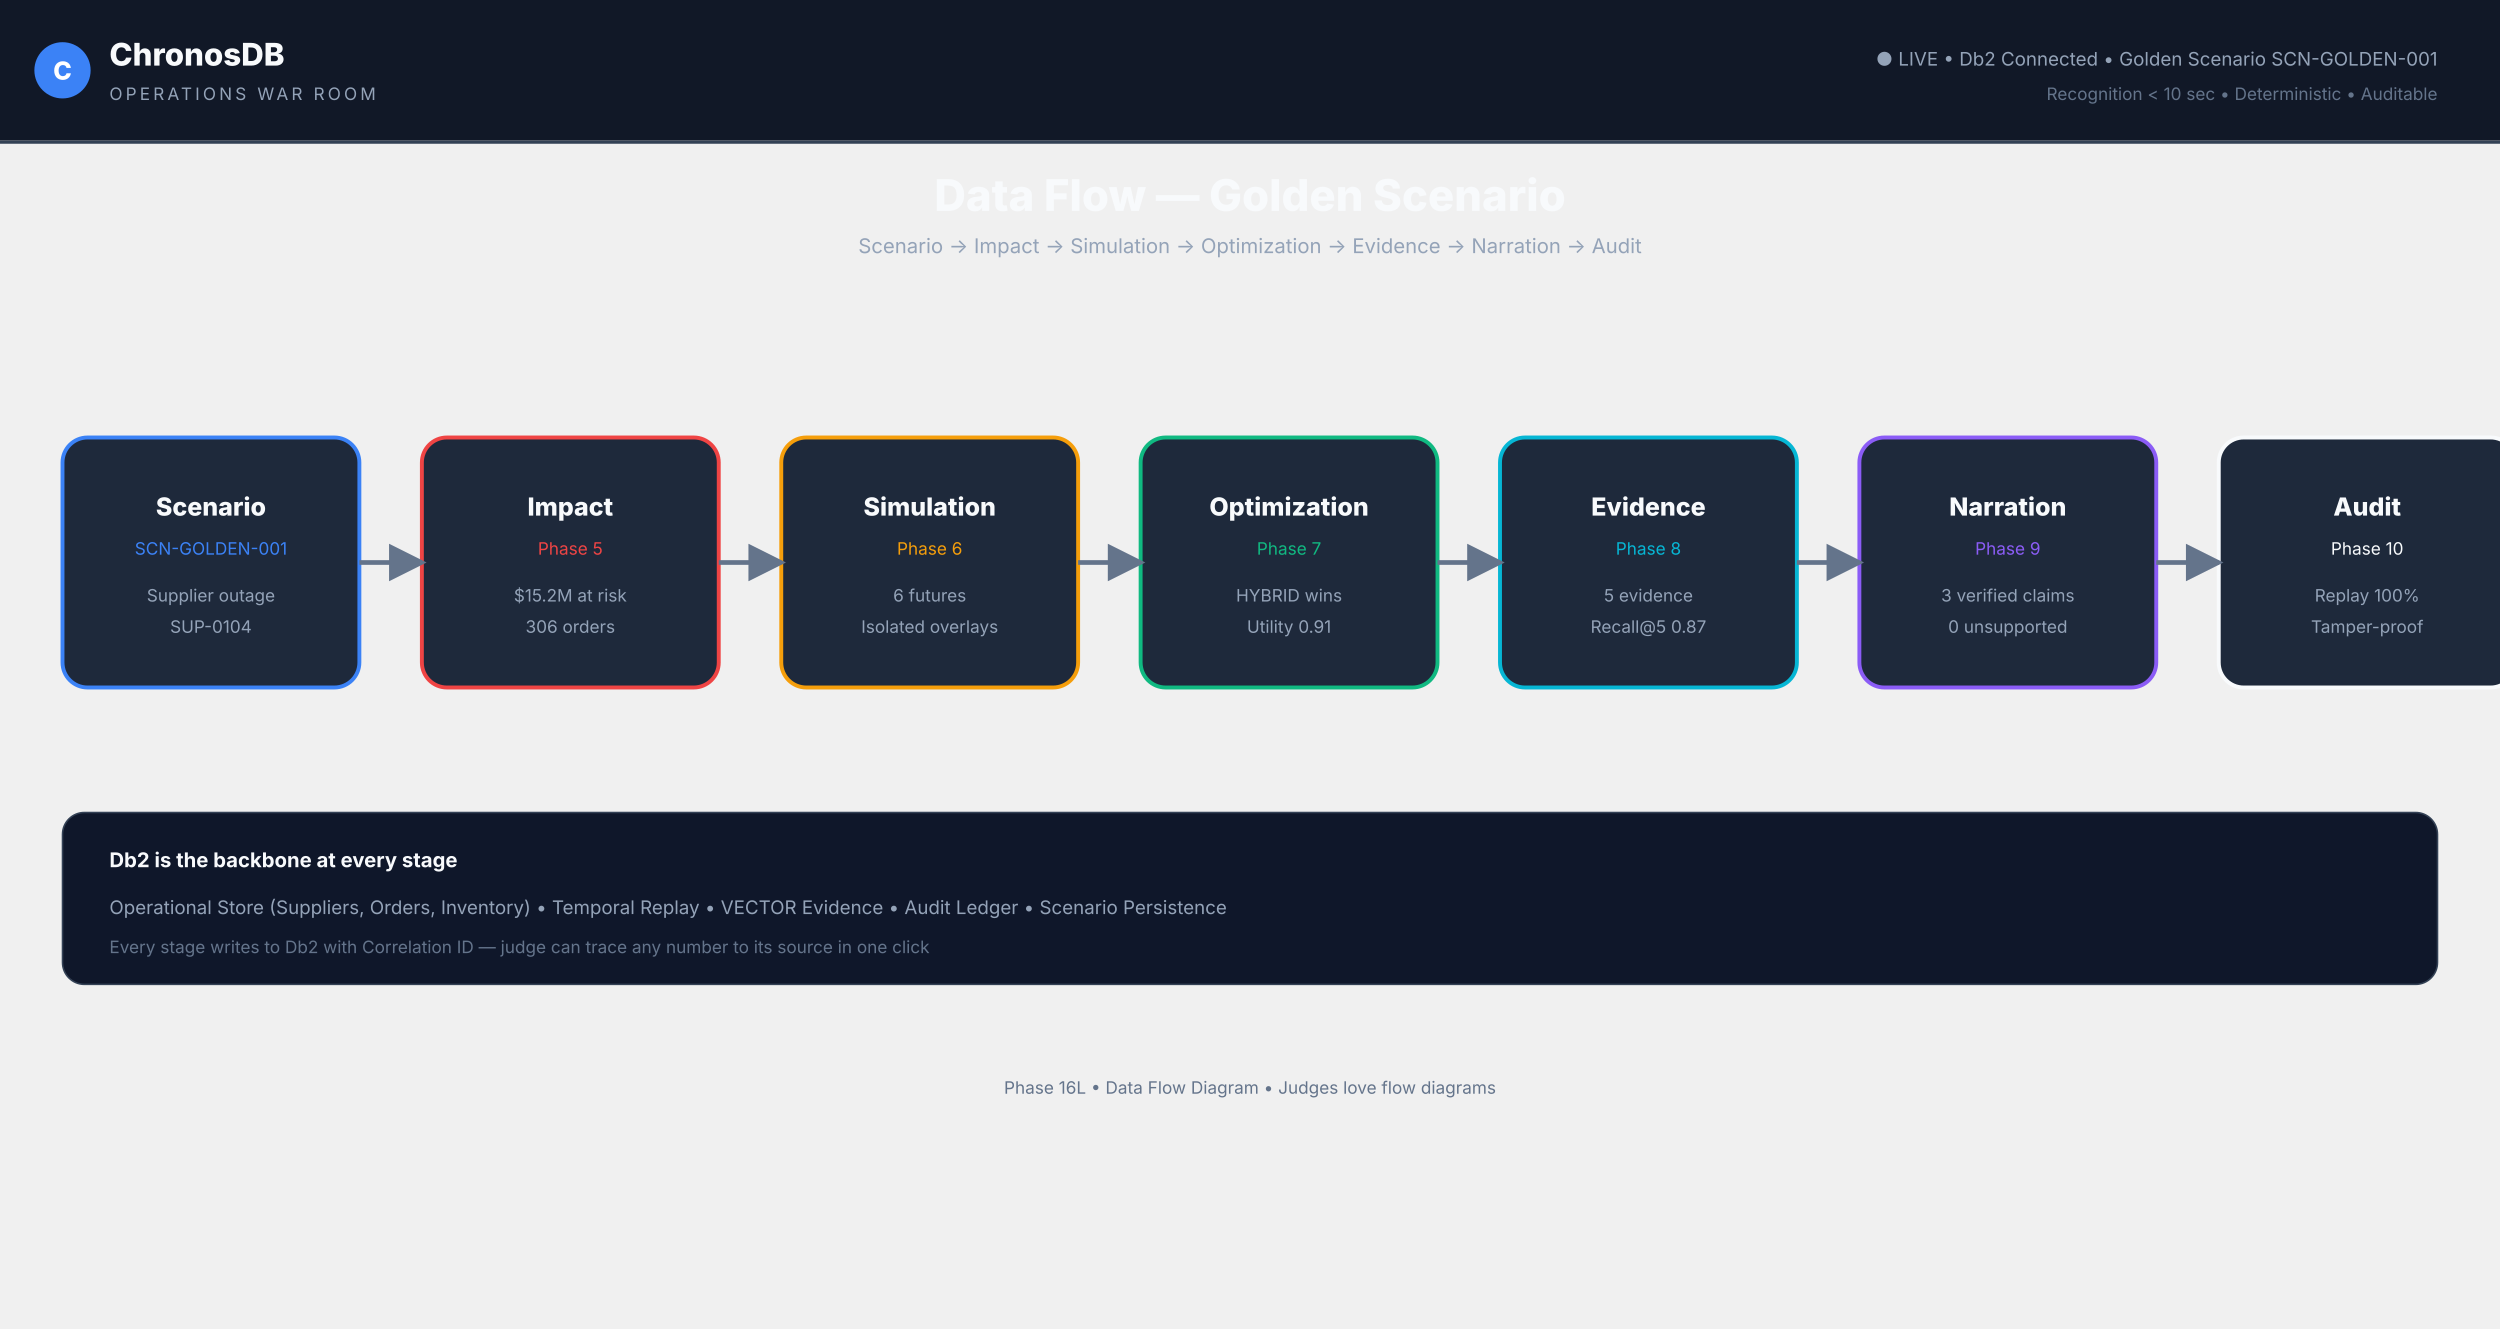
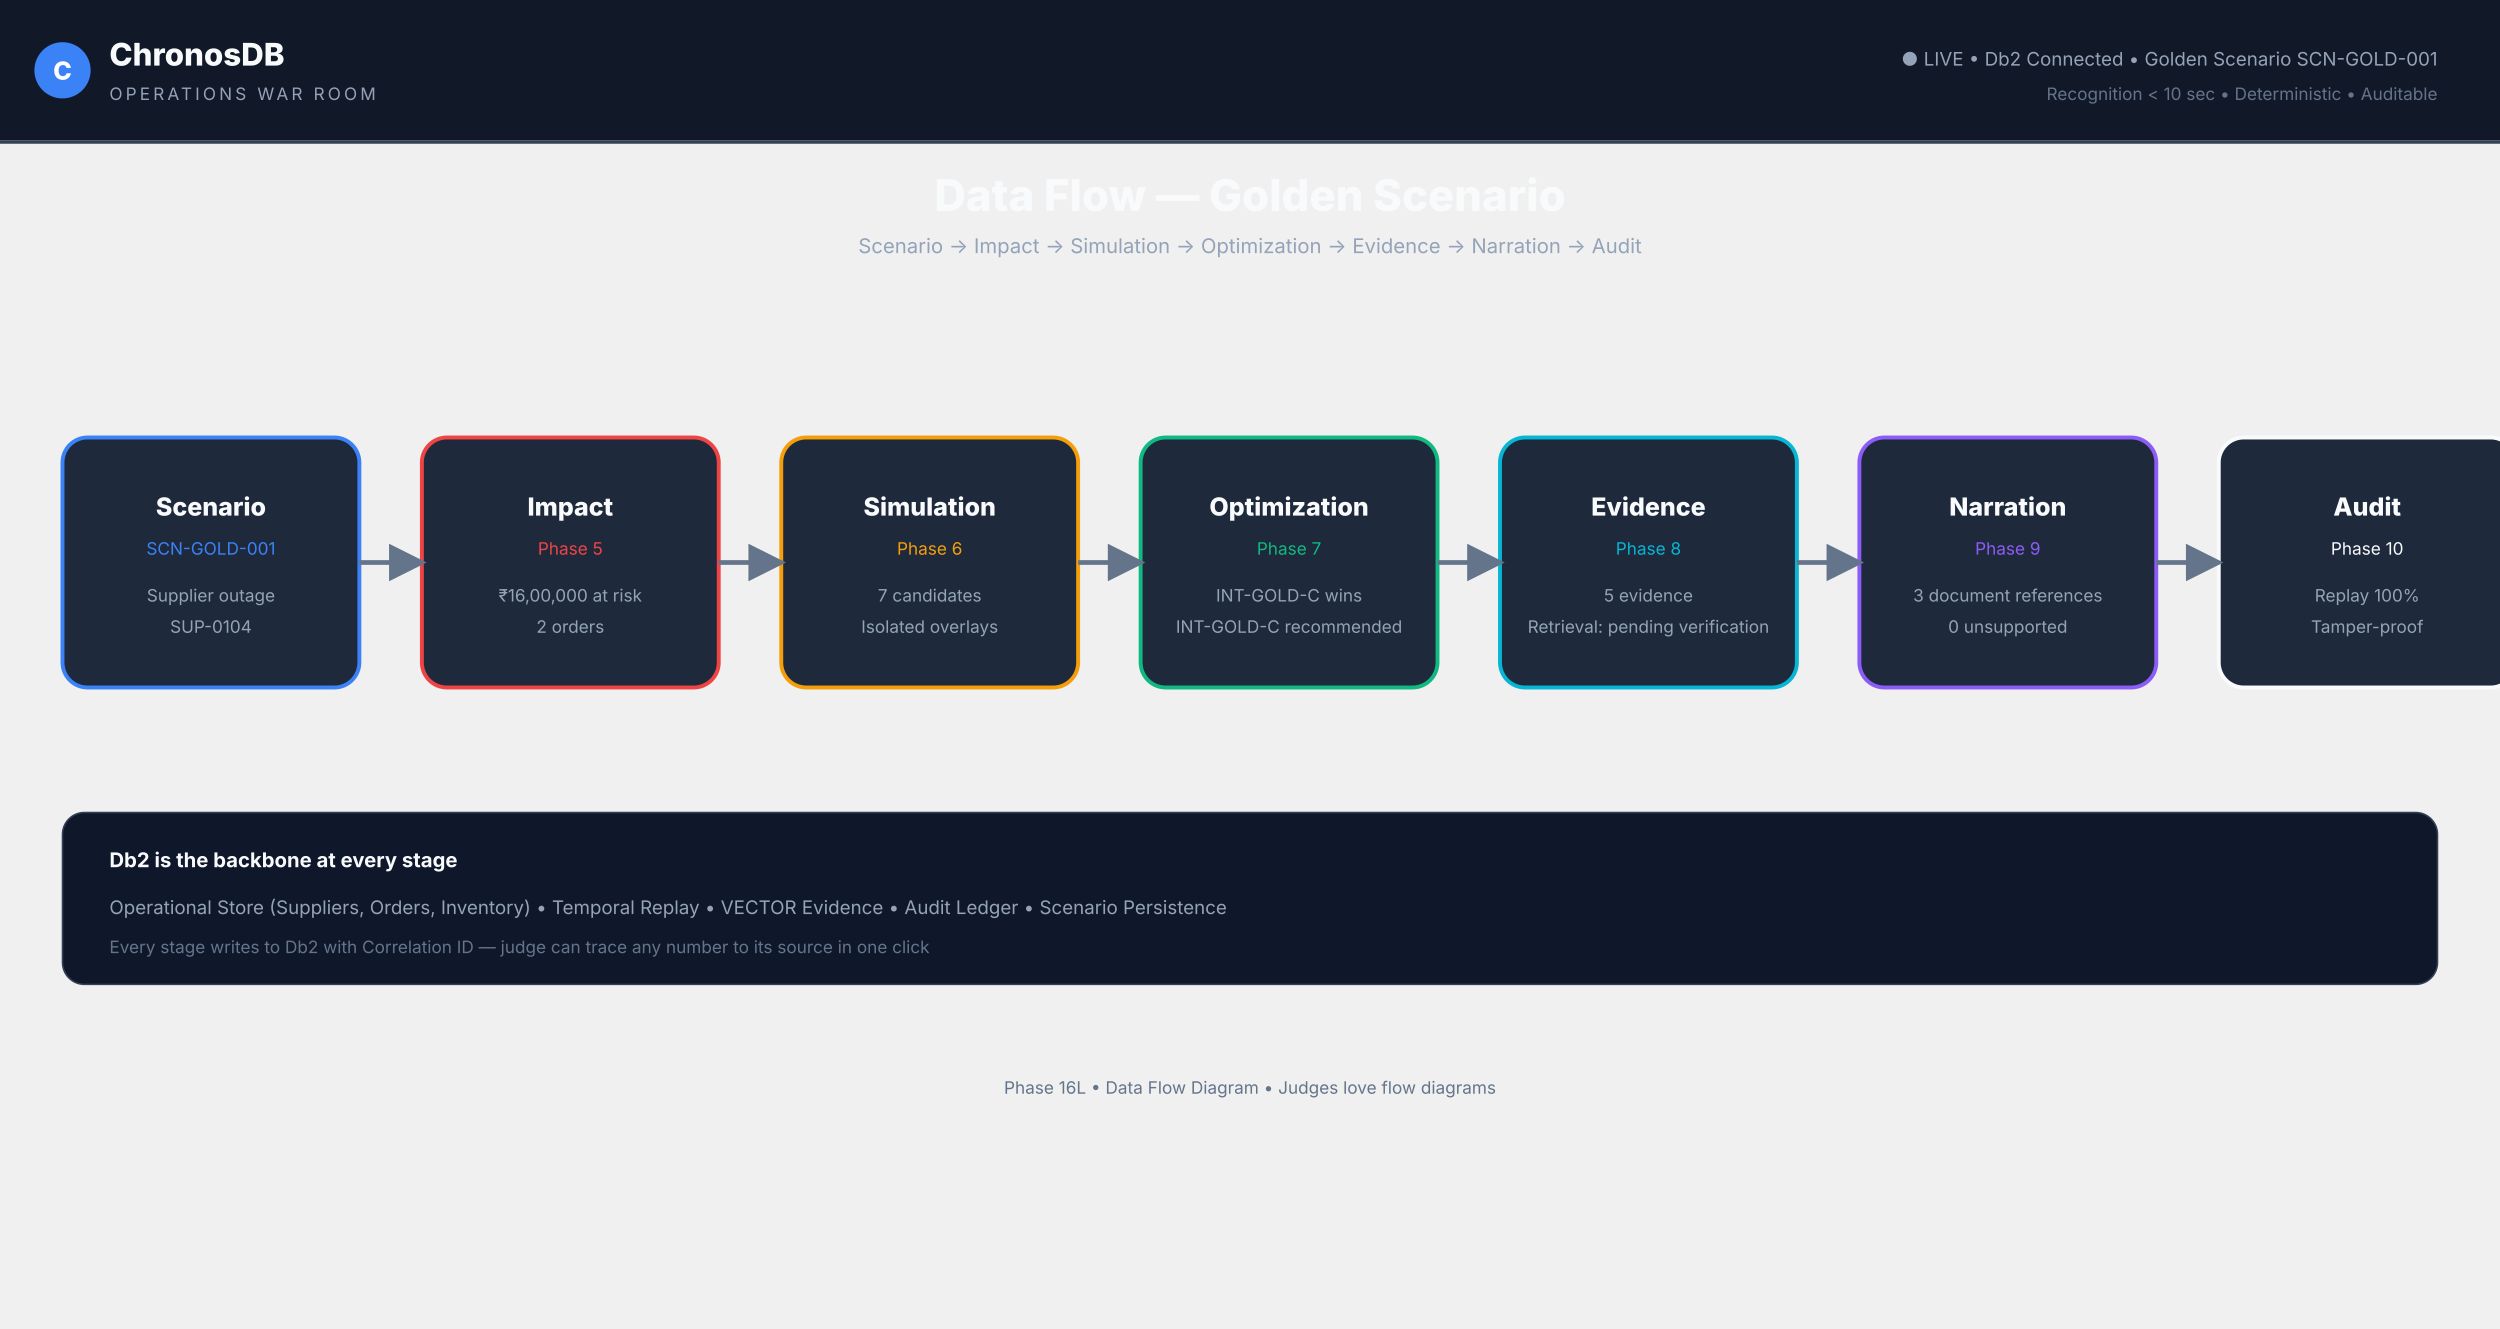
<svg xmlns="http://www.w3.org/2000/svg" width="1600" height="850" viewBox="0 0 1600 850" style="font-family:Inter,system-ui,sans-serif;background:#0B1220">
  <rect x="0" y="0" width="1600" height="90" fill="#111827" />
  <rect x="0" y="90" width="1600" height="2" fill="#334155" />
  <circle cx="40" cy="45" r="18" fill="#3B82F6" />
  <text x="40" y="51" font-size="16" font-weight="800" fill="white" text-anchor="middle">C</text>
  <text x="70" y="42" font-size="20" font-weight="800" fill="#F8FAFC">ChronosDB</text>
  <text x="70" y="64" font-size="11" fill="#94A3B8" letter-spacing="2">OPERATIONS WAR ROOM</text>
-   <text x="1560" y="42" font-size="12" fill="#94A3B8" text-anchor="end">● LIVE  •  Db2 Connected  •  Golden Scenario SCN-GOLDEN-001</text>
+   <text x="1560" y="42" font-size="12" fill="#94A3B8" text-anchor="end">● LIVE  •  Db2 Connected  •  Golden Scenario SCN-GOLD-001</text>
  <text x="1560" y="64" font-size="11" fill="#64748B" text-anchor="end">Recognition &lt; 10 sec  •  Deterministic  •  Auditable</text>
  <text x="800" y="135" font-size="28" font-weight="800" fill="#F8FAFC" text-anchor="middle">Data Flow — Golden Scenario</text>
  <text x="800" y="162" font-size="13" fill="#94A3B8" text-anchor="middle">Scenario → Impact → Simulation → Optimization → Evidence → Narration → Audit</text>
  <rect x="40" y="280" width="190" height="160" rx="16" fill="#1E293B" stroke="#3B82F6" stroke-width="2.5" />
  <text x="135" y="330" font-size="16" font-weight="800" fill="#F8FAFC" text-anchor="middle">Scenario</text>
-   <text x="135" y="355" font-size="11" fill="#3B82F6" text-anchor="middle">SCN-GOLDEN-001</text>
+   <text x="135" y="355" font-size="11" fill="#3B82F6" text-anchor="middle">SCN-GOLD-001</text>
  <text x="135" y="385" font-size="11" fill="#94A3B8" text-anchor="middle">Supplier outage</text>
  <text x="135" y="405" font-size="11" fill="#94A3B8" text-anchor="middle">SUP-0104</text>
  <rect x="270" y="280" width="190" height="160" rx="16" fill="#1E293B" stroke="#EF4444" stroke-width="2.5" />
  <text x="365" y="330" font-size="16" font-weight="800" fill="#F8FAFC" text-anchor="middle">Impact</text>
  <text x="365" y="355" font-size="11" fill="#EF4444" text-anchor="middle">Phase 5</text>
-   <text x="365" y="385" font-size="11" fill="#94A3B8" text-anchor="middle">$15.2M at risk</text>
-   <text x="365" y="405" font-size="11" fill="#94A3B8" text-anchor="middle">306 orders</text>
+   <text x="365" y="385" font-size="11" fill="#94A3B8" text-anchor="middle">₹16,00,000 at risk</text>
+   <text x="365" y="405" font-size="11" fill="#94A3B8" text-anchor="middle">2 orders</text>
  <rect x="500" y="280" width="190" height="160" rx="16" fill="#1E293B" stroke="#F59E0B" stroke-width="2.5" />
  <text x="595" y="330" font-size="16" font-weight="800" fill="#F8FAFC" text-anchor="middle">Simulation</text>
  <text x="595" y="355" font-size="11" fill="#F59E0B" text-anchor="middle">Phase 6</text>
-   <text x="595" y="385" font-size="11" fill="#94A3B8" text-anchor="middle">6 futures</text>
+   <text x="595" y="385" font-size="11" fill="#94A3B8" text-anchor="middle">7 candidates</text>
  <text x="595" y="405" font-size="11" fill="#94A3B8" text-anchor="middle">Isolated overlays</text>
  <rect x="730" y="280" width="190" height="160" rx="16" fill="#1E293B" stroke="#10B981" stroke-width="2.5" />
  <text x="825" y="330" font-size="16" font-weight="800" fill="#F8FAFC" text-anchor="middle">Optimization</text>
  <text x="825" y="355" font-size="11" fill="#10B981" text-anchor="middle">Phase 7</text>
-   <text x="825" y="385" font-size="11" fill="#94A3B8" text-anchor="middle">HYBRID wins</text>
-   <text x="825" y="405" font-size="11" fill="#94A3B8" text-anchor="middle">Utility 0.91</text>
+   <text x="825" y="385" font-size="11" fill="#94A3B8" text-anchor="middle">INT-GOLD-C wins</text>
+   <text x="825" y="405" font-size="11" fill="#94A3B8" text-anchor="middle">INT-GOLD-C recommended</text>
  <rect x="960" y="280" width="190" height="160" rx="16" fill="#1E293B" stroke="#06B6D4" stroke-width="2.5" />
  <text x="1055" y="330" font-size="16" font-weight="800" fill="#F8FAFC" text-anchor="middle">Evidence</text>
  <text x="1055" y="355" font-size="11" fill="#06B6D4" text-anchor="middle">Phase 8</text>
  <text x="1055" y="385" font-size="11" fill="#94A3B8" text-anchor="middle">5 evidence</text>
-   <text x="1055" y="405" font-size="11" fill="#94A3B8" text-anchor="middle">Recall@5 0.87</text>
+   <text x="1055" y="405" font-size="11" fill="#94A3B8" text-anchor="middle">Retrieval: pending verification</text>
  <rect x="1190" y="280" width="190" height="160" rx="16" fill="#1E293B" stroke="#8B5CF6" stroke-width="2.5" />
  <text x="1285" y="330" font-size="16" font-weight="800" fill="#F8FAFC" text-anchor="middle">Narration</text>
  <text x="1285" y="355" font-size="11" fill="#8B5CF6" text-anchor="middle">Phase 9</text>
-   <text x="1285" y="385" font-size="11" fill="#94A3B8" text-anchor="middle">3 verified claims</text>
+   <text x="1285" y="385" font-size="11" fill="#94A3B8" text-anchor="middle">3 document references</text>
  <text x="1285" y="405" font-size="11" fill="#94A3B8" text-anchor="middle">0 unsupported</text>
  <rect x="1420" y="280" width="190" height="160" rx="16" fill="#1E293B" stroke="#F8FAFC" stroke-width="2.5" />
  <text x="1515" y="330" font-size="16" font-weight="800" fill="#F8FAFC" text-anchor="middle">Audit</text>
  <text x="1515" y="355" font-size="11" fill="#F8FAFC" text-anchor="middle">Phase 10</text>
  <text x="1515" y="385" font-size="11" fill="#94A3B8" text-anchor="middle">Replay 100%</text>
  <text x="1515" y="405" font-size="11" fill="#94A3B8" text-anchor="middle">Tamper-proof</text>
  <path d="M230 360 L270 360" stroke="#64748B" stroke-width="3" fill="none" marker-end="url(#a)" />
  <path d="M460 360 L500 360" stroke="#64748B" stroke-width="3" fill="none" marker-end="url(#a)" />
  <path d="M690 360 L730 360" stroke="#64748B" stroke-width="3" fill="none" marker-end="url(#a)" />
  <path d="M920 360 L960 360" stroke="#64748B" stroke-width="3" fill="none" marker-end="url(#a)" />
  <path d="M1150 360 L1190 360" stroke="#64748B" stroke-width="3" fill="none" marker-end="url(#a)" />
  <path d="M1380 360 L1420 360" stroke="#64748B" stroke-width="3" fill="none" marker-end="url(#a)" />
  <defs>
    <marker id="a" markerWidth="8" markerHeight="8" refX="7" refY="4" orient="auto">
      <path d="M0 0 L8 4 L0 8 Z" fill="#64748B" />
    </marker>
  </defs>
  <rect x="40" y="520" width="1520" height="110" rx="14" fill="#0F172A" stroke="#334155" />
  <text x="70" y="555" font-size="13" font-weight="700" fill="#F8FAFC">Db2 is the backbone at every stage</text>
  <text x="70" y="585" font-size="12" fill="#94A3B8">Operational Store (Suppliers, Orders, Inventory)  •  Temporal Replay  •  VECTOR Evidence  •  Audit Ledger  •  Scenario Persistence</text>
  <text x="70" y="610" font-size="11" fill="#64748B">Every stage writes to Db2 with Correlation ID — judge can trace any number to its source in one click</text>
  <text x="800" y="700" font-size="11" fill="#64748B" text-anchor="middle">Phase 16L  •  Data Flow Diagram  •  Judges love flow diagrams</text>
</svg>
